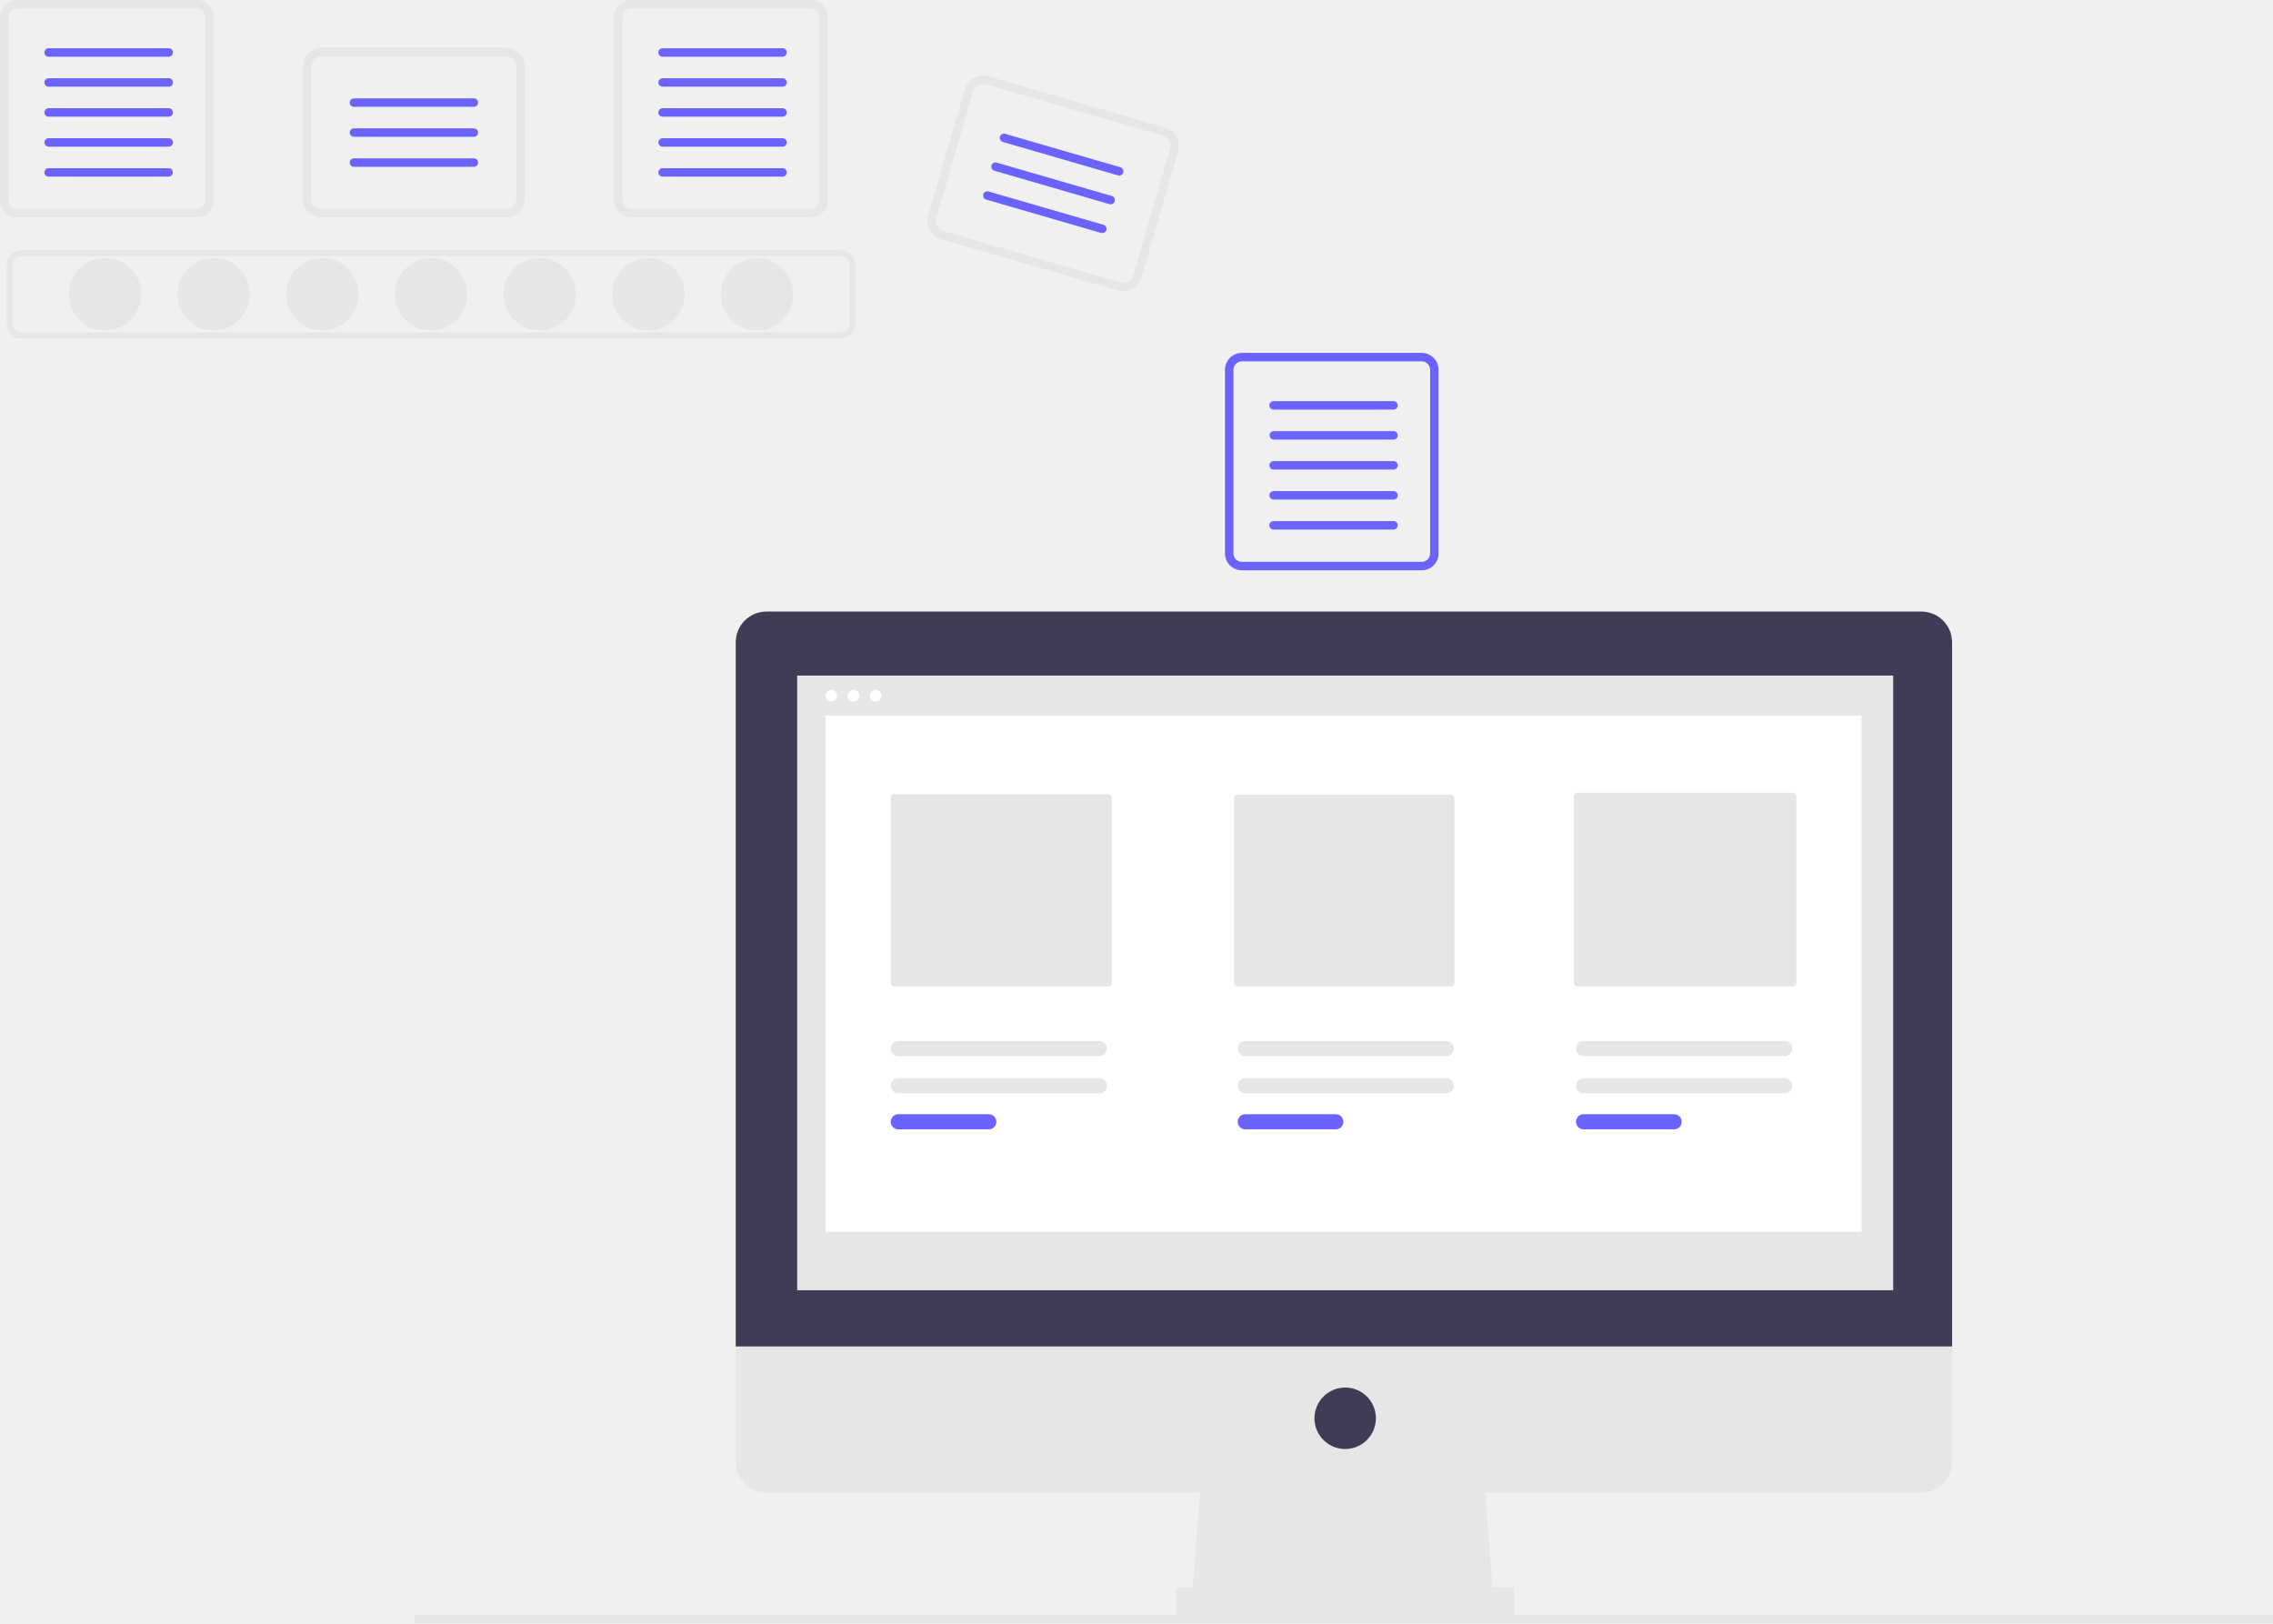
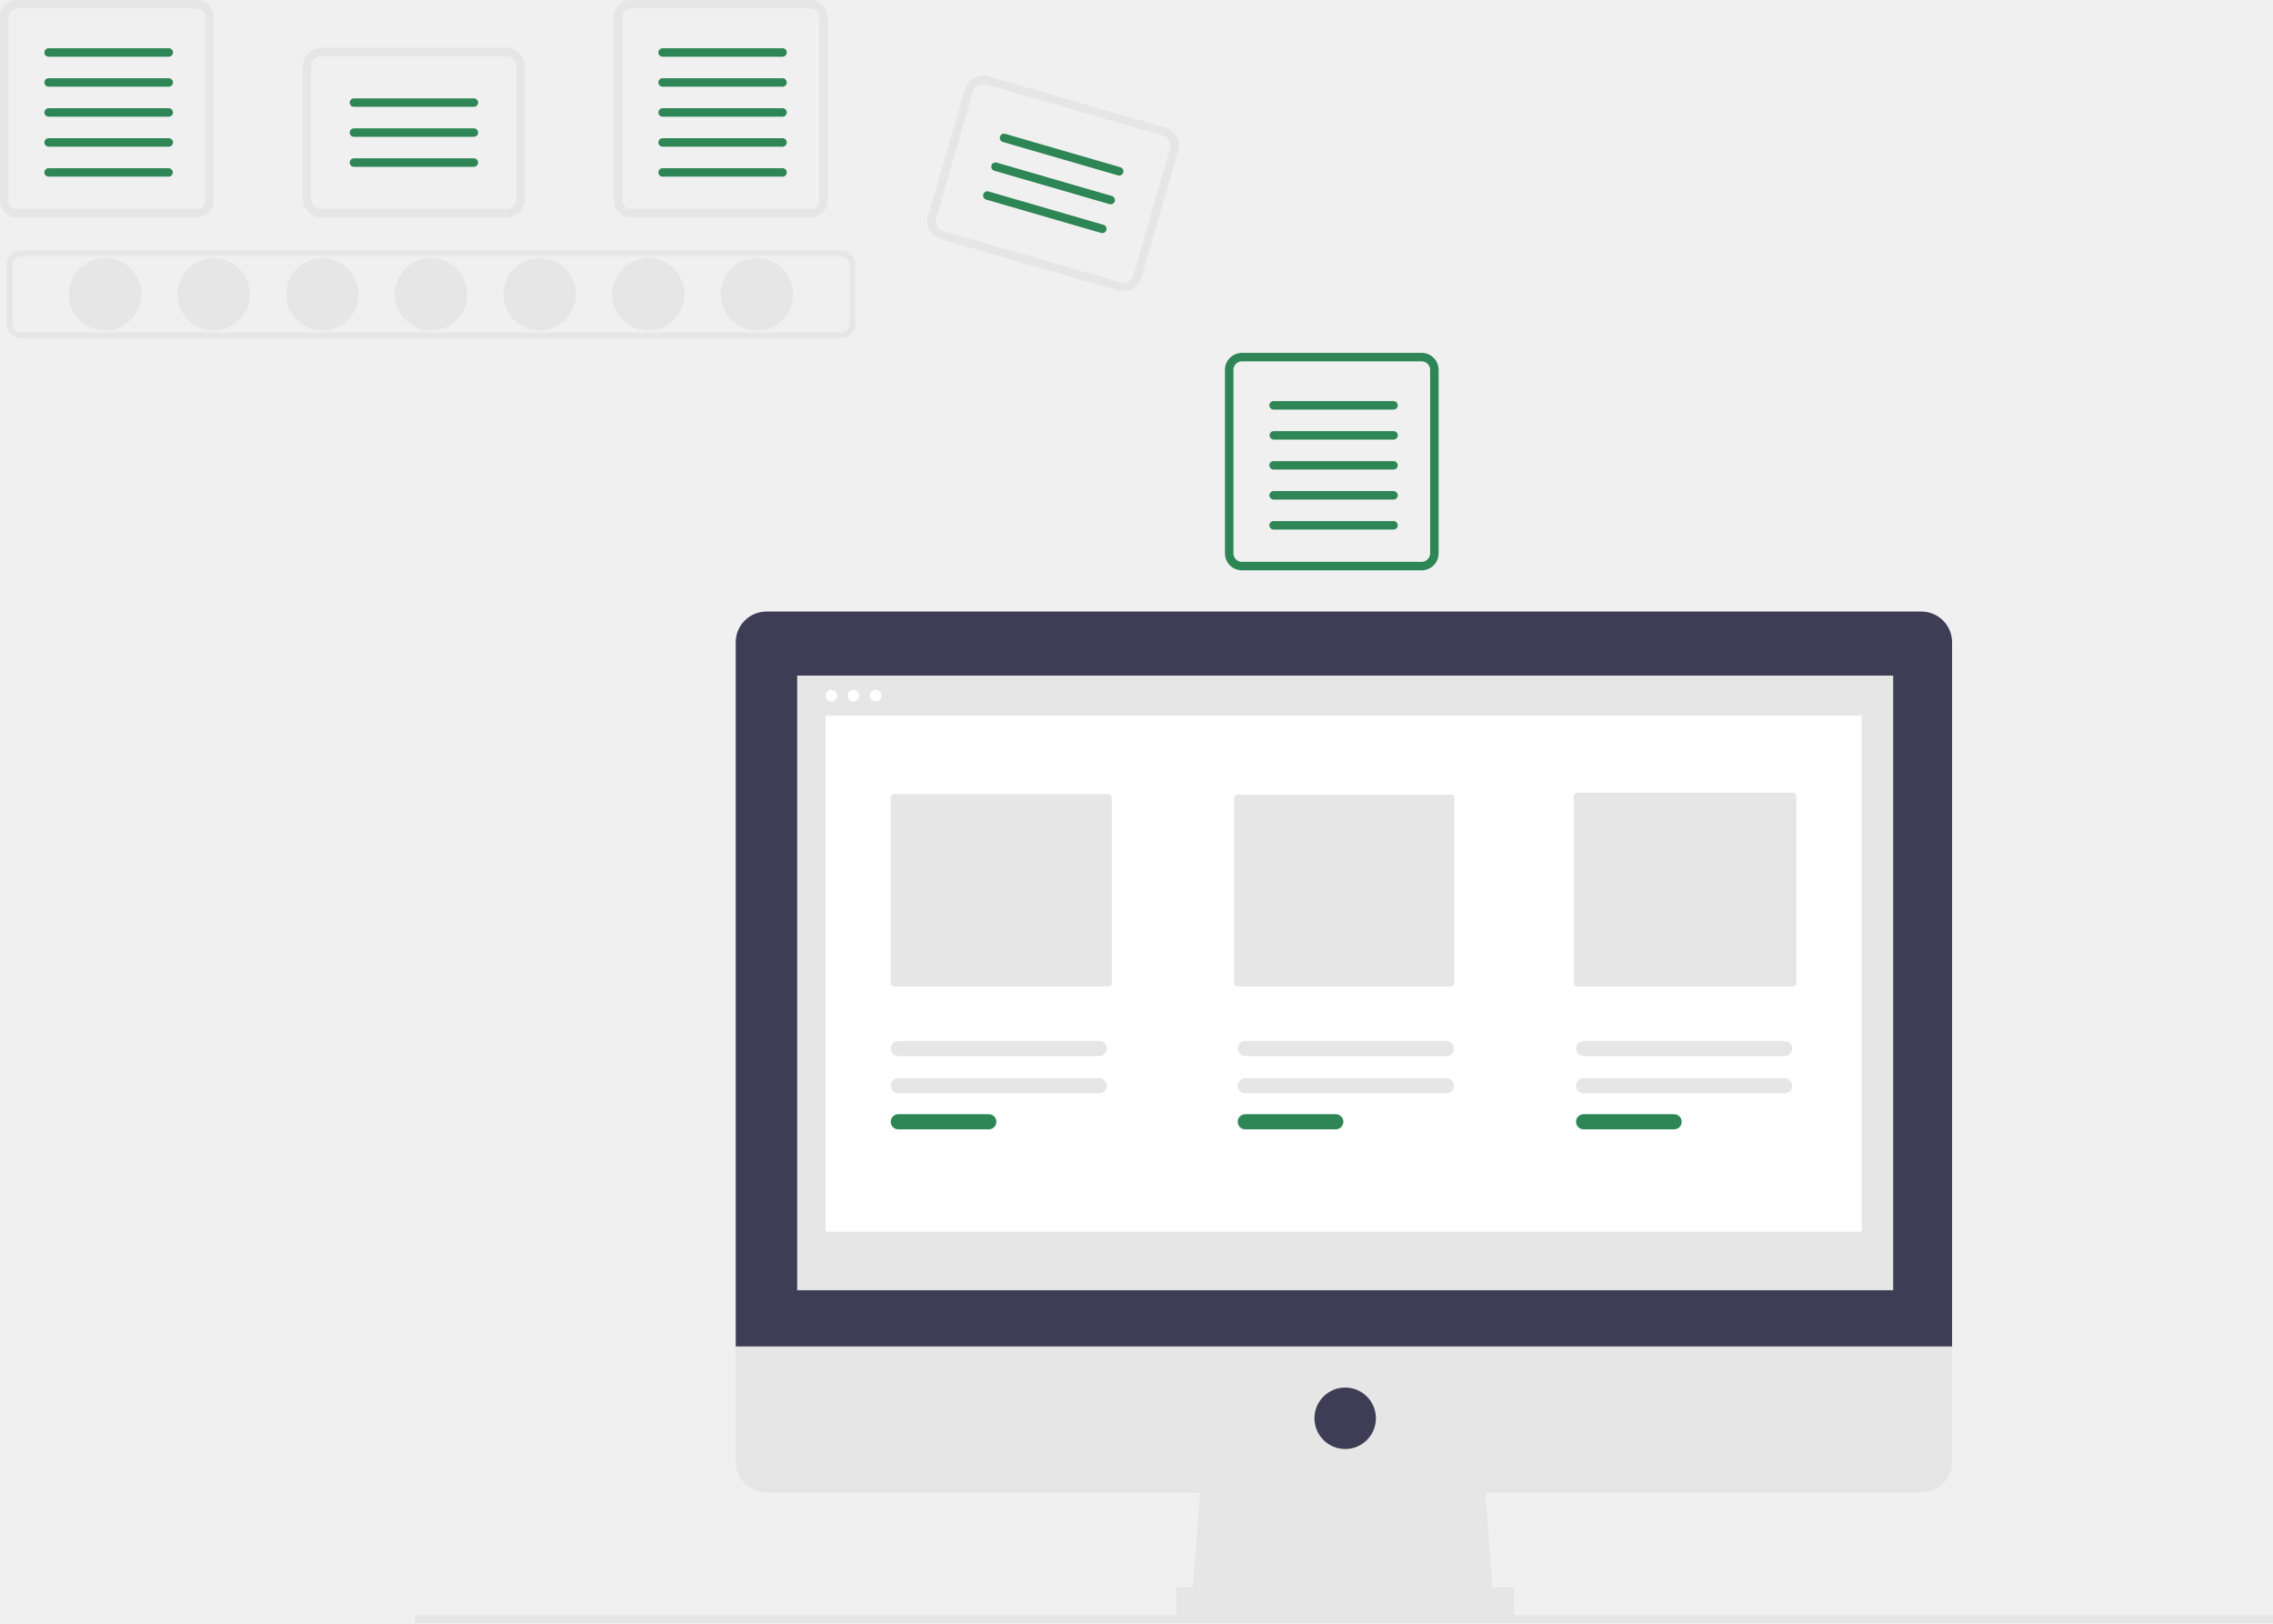
<svg xmlns="http://www.w3.org/2000/svg" width="855.418" height="610.775" viewBox="0 0 855.418 610.775" role="img" artist="Katerina Limpitsouni" source="https://undraw.co/">
  <circle cx="39.536" cy="110.727" r="13.631" fill="#e6e6e6" />
  <circle cx="80.428" cy="110.727" r="13.631" fill="#e6e6e6" />
  <circle cx="121.319" cy="110.727" r="13.631" fill="#e6e6e6" />
  <circle cx="162.211" cy="110.727" r="13.631" fill="#e6e6e6" />
  <circle cx="203.103" cy="110.727" r="13.631" fill="#e6e6e6" />
  <circle cx="243.994" cy="110.727" r="13.631" fill="#e6e6e6" />
  <circle cx="284.886" cy="110.727" r="13.631" fill="#e6e6e6" />
  <path d="M488.674,271.938H180.329a5.553,5.553,0,0,1-5.547-5.547V244.287a5.553,5.553,0,0,1,5.547-5.547H488.674a5.553,5.553,0,0,1,5.547,5.547V266.391A5.553,5.553,0,0,1,488.674,271.938ZM180.329,240.959a3.332,3.332,0,0,0-3.328,3.328V266.391a3.332,3.332,0,0,0,3.328,3.328H488.674a3.332,3.332,0,0,0,3.328-3.328V244.287a3.332,3.332,0,0,0-3.328-3.328Z" transform="translate(-172.2908 -144.6123)" fill="#e6e6e6" />
  <path d="M246.317,147.799a3.191,3.191,0,0,1,3.187,3.187V220.049a3.191,3.191,0,0,1-3.187,3.187h-67.652a3.191,3.191,0,0,1-3.187-3.187V150.986a3.191,3.191,0,0,1,3.187-3.187h67.652m0-3.187h-67.652a6.374,6.374,0,0,0-6.374,6.374V220.049a6.374,6.374,0,0,0,6.374,6.374h67.652a6.374,6.374,0,0,0,6.374-6.374V150.986a6.374,6.374,0,0,0-6.374-6.374Z" transform="translate(-172.2908 -144.6123)" fill="#e6e6e6" />
-   <path d="M235.765,165.953H190.628a1.594,1.594,0,1,1,0-3.187h45.137a1.594,1.594,0,1,1,0,3.187Z" transform="translate(-172.2908 -144.6123)" fill="#6c63ff" />
-   <path d="M235.765,177.238H190.628a1.594,1.594,0,1,1,0-3.187h45.137a1.594,1.594,0,1,1,0,3.187Z" transform="translate(-172.2908 -144.6123)" fill="#6c63ff" />
-   <path d="M235.765,188.521H190.628a1.594,1.594,0,1,1,0-3.187h45.137a1.594,1.594,0,1,1,0,3.187Z" transform="translate(-172.2908 -144.6123)" fill="#6c63ff" />
-   <path d="M235.765,199.806H190.628a1.594,1.594,0,1,1,0-3.187h45.137a1.594,1.594,0,1,1,0,3.187Z" transform="translate(-172.2908 -144.6123)" fill="#6c63ff" />
-   <path d="M235.765,211.091H190.628a1.594,1.594,0,1,1,0-3.187h45.137a1.594,1.594,0,0,1,0,3.187Z" transform="translate(-172.2908 -144.6123)" fill="#6c63ff" />
+   <path d="M235.765,165.953H190.628a1.594,1.594,0,1,1,0-3.187h45.137a1.594,1.594,0,1,1,0,3.187Z" transform="translate(-172.2908 -144.6123)" fill="#2e8555" />
+   <path d="M235.765,177.238H190.628a1.594,1.594,0,1,1,0-3.187h45.137a1.594,1.594,0,1,1,0,3.187Z" transform="translate(-172.2908 -144.6123)" fill="#2e8555" />
+   <path d="M235.765,188.521H190.628a1.594,1.594,0,1,1,0-3.187h45.137a1.594,1.594,0,1,1,0,3.187Z" transform="translate(-172.2908 -144.6123)" fill="#2e8555" />
+   <path d="M235.765,199.806H190.628a1.594,1.594,0,1,1,0-3.187h45.137a1.594,1.594,0,1,1,0,3.187Z" transform="translate(-172.2908 -144.6123)" fill="#2e8555" />
+   <path d="M235.765,211.091H190.628a1.594,1.594,0,1,1,0-3.187h45.137a1.594,1.594,0,0,1,0,3.187Z" transform="translate(-172.2908 -144.6123)" fill="#2e8555" />
  <path d="M477.378,147.799a3.191,3.191,0,0,1,3.187,3.187V220.049a3.191,3.191,0,0,1-3.187,3.187h-67.652a3.191,3.191,0,0,1-3.187-3.187V150.986a3.191,3.191,0,0,1,3.187-3.187h67.652m0-3.187h-67.652a6.374,6.374,0,0,0-6.374,6.374V220.049a6.374,6.374,0,0,0,6.374,6.374h67.652a6.374,6.374,0,0,0,6.374-6.374V150.986a6.374,6.374,0,0,0-6.374-6.374Z" transform="translate(-172.2908 -144.6123)" fill="#e6e6e6" />
-   <path d="M466.826,165.953H421.689a1.594,1.594,0,1,1,0-3.187h45.137a1.594,1.594,0,0,1,0,3.187Z" transform="translate(-172.2908 -144.6123)" fill="#6c63ff" />
-   <path d="M466.826,177.238H421.689a1.594,1.594,0,1,1,0-3.187h45.137a1.594,1.594,0,0,1,0,3.187Z" transform="translate(-172.2908 -144.6123)" fill="#6c63ff" />
-   <path d="M466.826,188.521H421.689a1.594,1.594,0,1,1,0-3.187h45.137a1.594,1.594,0,0,1,0,3.187Z" transform="translate(-172.2908 -144.6123)" fill="#6c63ff" />
-   <path d="M466.826,199.806H421.689a1.594,1.594,0,1,1,0-3.187h45.137a1.594,1.594,0,0,1,0,3.187Z" transform="translate(-172.2908 -144.6123)" fill="#6c63ff" />
-   <path d="M466.826,211.091H421.689a1.594,1.594,0,1,1,0-3.187h45.137a1.594,1.594,0,0,1,0,3.187Z" transform="translate(-172.2908 -144.6123)" fill="#6c63ff" />
-   <path d="M707.317,280.591a3.191,3.191,0,0,1,3.187,3.187v69.063a3.191,3.191,0,0,1-3.187,3.187H639.665a3.191,3.191,0,0,1-3.187-3.187V283.778a3.191,3.191,0,0,1,3.187-3.187h67.652m0-3.187H639.665a6.374,6.374,0,0,0-6.374,6.374v69.063a6.374,6.374,0,0,0,6.374,6.374h67.652a6.374,6.374,0,0,0,6.374-6.374V283.778a6.374,6.374,0,0,0-6.374-6.374Z" transform="translate(-172.2908 -144.6123)" fill="#6c63ff" />
-   <path d="M696.765,298.744H651.628a1.594,1.594,0,1,1,0-3.187h45.137a1.594,1.594,0,0,1,0,3.187Z" transform="translate(-172.2908 -144.6123)" fill="#6c63ff" />
-   <path d="M696.765,310.029H651.628a1.594,1.594,0,0,1,0-3.187h45.137a1.594,1.594,0,0,1,0,3.187Z" transform="translate(-172.2908 -144.6123)" fill="#6c63ff" />
-   <path d="M696.765,321.313H651.628a1.594,1.594,0,1,1,0-3.187h45.137a1.594,1.594,0,0,1,0,3.187Z" transform="translate(-172.2908 -144.6123)" fill="#6c63ff" />
-   <path d="M696.765,332.597H651.628a1.594,1.594,0,1,1,0-3.187h45.137a1.594,1.594,0,0,1,0,3.187Z" transform="translate(-172.2908 -144.6123)" fill="#6c63ff" />
-   <path d="M696.765,343.882H651.628a1.594,1.594,0,1,1,0-3.187h45.137a1.594,1.594,0,0,1,0,3.187Z" transform="translate(-172.2908 -144.6123)" fill="#6c63ff" />
+   <path d="M466.826,165.953H421.689a1.594,1.594,0,1,1,0-3.187h45.137a1.594,1.594,0,0,1,0,3.187Z" transform="translate(-172.2908 -144.6123)" fill="#2e8555" />
+   <path d="M466.826,177.238H421.689a1.594,1.594,0,1,1,0-3.187h45.137a1.594,1.594,0,0,1,0,3.187Z" transform="translate(-172.2908 -144.6123)" fill="#2e8555" />
+   <path d="M466.826,188.521H421.689a1.594,1.594,0,1,1,0-3.187h45.137a1.594,1.594,0,0,1,0,3.187Z" transform="translate(-172.2908 -144.6123)" fill="#2e8555" />
+   <path d="M466.826,199.806H421.689a1.594,1.594,0,1,1,0-3.187h45.137a1.594,1.594,0,0,1,0,3.187Z" transform="translate(-172.2908 -144.6123)" fill="#2e8555" />
+   <path d="M466.826,211.091H421.689a1.594,1.594,0,1,1,0-3.187h45.137a1.594,1.594,0,0,1,0,3.187Z" transform="translate(-172.2908 -144.6123)" fill="#2e8555" />
+   <path d="M707.317,280.591a3.191,3.191,0,0,1,3.187,3.187v69.063a3.191,3.191,0,0,1-3.187,3.187H639.665a3.191,3.191,0,0,1-3.187-3.187V283.778a3.191,3.191,0,0,1,3.187-3.187h67.652m0-3.187H639.665a6.374,6.374,0,0,0-6.374,6.374v69.063a6.374,6.374,0,0,0,6.374,6.374h67.652a6.374,6.374,0,0,0,6.374-6.374V283.778a6.374,6.374,0,0,0-6.374-6.374Z" transform="translate(-172.2908 -144.6123)" fill="#2e8555" />
+   <path d="M696.765,298.744H651.628a1.594,1.594,0,1,1,0-3.187h45.137a1.594,1.594,0,0,1,0,3.187Z" transform="translate(-172.2908 -144.6123)" fill="#2e8555" />
+   <path d="M696.765,310.029H651.628a1.594,1.594,0,0,1,0-3.187h45.137a1.594,1.594,0,0,1,0,3.187Z" transform="translate(-172.2908 -144.6123)" fill="#2e8555" />
+   <path d="M696.765,321.313H651.628a1.594,1.594,0,1,1,0-3.187h45.137a1.594,1.594,0,0,1,0,3.187Z" transform="translate(-172.2908 -144.6123)" fill="#2e8555" />
+   <path d="M696.765,332.597H651.628a1.594,1.594,0,1,1,0-3.187h45.137a1.594,1.594,0,0,1,0,3.187Z" transform="translate(-172.2908 -144.6123)" fill="#2e8555" />
+   <path d="M696.765,343.882H651.628a1.594,1.594,0,1,1,0-3.187h45.137a1.594,1.594,0,0,1,0,3.187Z" transform="translate(-172.2908 -144.6123)" fill="#2e8555" />
  <path d="M362.733,226.423H293.309a7.09,7.09,0,0,1-7.081-7.081V169.665a7.09,7.09,0,0,1,7.081-7.082h69.423a7.09,7.09,0,0,1,7.082,7.082V219.342A7.09,7.09,0,0,1,362.733,226.423ZM293.309,165.77a3.899,3.899,0,0,0-3.894,3.895V219.342a3.899,3.899,0,0,0,3.894,3.894h69.423a3.899,3.899,0,0,0,3.895-3.894V169.665a3.9,3.9,0,0,0-3.895-3.895Z" transform="translate(-172.2908 -144.6123)" fill="#e6e6e6" />
-   <path d="M350.59,184.812H305.453a1.594,1.594,0,0,1,0-3.187H350.59a1.594,1.594,0,1,1,0,3.187Z" transform="translate(-172.2908 -144.6123)" fill="#6c63ff" />
-   <path d="M350.59,196.097H305.453a1.594,1.594,0,0,1,0-3.187H350.59a1.594,1.594,0,1,1,0,3.187Z" transform="translate(-172.2908 -144.6123)" fill="#6c63ff" />
-   <path d="M350.59,207.381H305.453a1.594,1.594,0,0,1,0-3.187H350.59a1.594,1.594,0,1,1,0,3.187Z" transform="translate(-172.2908 -144.6123)" fill="#6c63ff" />
+   <path d="M350.59,184.812H305.453a1.594,1.594,0,0,1,0-3.187H350.59a1.594,1.594,0,1,1,0,3.187Z" transform="translate(-172.2908 -144.6123)" fill="#2e8555" />
+   <path d="M350.59,196.097H305.453a1.594,1.594,0,0,1,0-3.187H350.59a1.594,1.594,0,1,1,0,3.187Z" transform="translate(-172.2908 -144.6123)" fill="#2e8555" />
+   <path d="M350.59,207.381H305.453a1.594,1.594,0,0,1,0-3.187H350.59a1.594,1.594,0,1,1,0,3.187Z" transform="translate(-172.2908 -144.6123)" fill="#2e8555" />
  <path d="M593.091,253.95,526.415,234.614a7.09,7.09,0,0,1-4.829-8.774l13.836-47.711a7.09,7.09,0,0,1,8.774-4.83l66.676,19.336a7.09,7.09,0,0,1,4.829,8.774l-13.836,47.711A7.09,7.09,0,0,1,593.091,253.95Zm-49.783-77.589a3.899,3.899,0,0,0-4.825,2.656L524.647,226.728a3.899,3.899,0,0,0,2.656,4.825l66.676,19.336a3.899,3.899,0,0,0,4.826-2.655l13.836-47.711a3.9,3.9,0,0,0-2.656-4.826Z" transform="translate(-172.2908 -144.6123)" fill="#e6e6e6" />
-   <path d="M593.018,210.604l-43.351-12.572a1.594,1.594,0,0,1,.888-3.061L593.906,207.543a1.594,1.594,0,1,1-.888,3.061Z" transform="translate(-172.2908 -144.6123)" fill="#6c63ff" />
-   <path d="M589.875,221.442,546.524,208.87a1.594,1.594,0,1,1,.888-3.061L590.763,218.381a1.594,1.594,0,0,1-.888,3.061Z" transform="translate(-172.2908 -144.6123)" fill="#6c63ff" />
-   <path d="M586.732,232.28l-43.351-12.572a1.594,1.594,0,0,1,.888-3.061l43.351,12.572a1.594,1.594,0,0,1-.888,3.061Z" transform="translate(-172.2908 -144.6123)" fill="#6c63ff" />
+   <path d="M593.018,210.604l-43.351-12.572a1.594,1.594,0,0,1,.888-3.061L593.906,207.543a1.594,1.594,0,1,1-.888,3.061Z" transform="translate(-172.2908 -144.6123)" fill="#2e8555" />
+   <path d="M589.875,221.442,546.524,208.87a1.594,1.594,0,1,1,.888-3.061L590.763,218.381a1.594,1.594,0,0,1-.888,3.061Z" transform="translate(-172.2908 -144.6123)" fill="#2e8555" />
+   <path d="M586.732,232.28l-43.351-12.572a1.594,1.594,0,0,1,.888-3.061l43.351,12.572a1.594,1.594,0,0,1-.888,3.061Z" transform="translate(-172.2908 -144.6123)" fill="#2e8555" />
  <rect x="156.106" y="607.775" width="699.312" height="3" fill="#e6e6e6" />
  <polygon points="562.14 603.085 448.421 603.085 452.276 552.973 558.285 552.973 562.14 603.085" fill="#e6e6e6" />
  <rect x="442.639" y="597.303" width="127.21" height="11.565" fill="#e6e6e6" />
  <path d="M895.371,374.74H460.735a11.565,11.565,0,0,0-11.565,11.565h0V651.327H906.935V386.305a11.565,11.565,0,0,0-11.565-11.565Z" transform="translate(-172.2908 -144.6123)" fill="#3f3d56" />
  <path d="M449.171,651.327v43.367a11.565,11.565,0,0,0,11.565,11.565H895.371a11.565,11.565,0,0,0,11.565-11.565h0V651.327Z" transform="translate(-172.2908 -144.6123)" fill="#e6e6e6" />
  <rect x="300.009" y="254.221" width="412.47" height="231.292" fill="#e6e6e6" />
  <circle cx="506.244" cy="533.698" r="11.565" fill="#3f3d56" />
  <circle cx="312.87" cy="261.795" r="2.195" fill="#fff" />
  <circle cx="321.2" cy="261.795" r="2.195" fill="#fff" />
  <circle cx="329.531" cy="261.795" r="2.195" fill="#fff" />
  <rect x="310.675" y="269.253" width="389.916" height="194.247" fill="#fff" />
  <path d="M508.885,443.411a1.38,1.38,0,0,0-1.378,1.378v69.676a1.38,1.38,0,0,0,1.378,1.378H589.349a1.38,1.38,0,0,0,1.378-1.378V444.79a1.38,1.38,0,0,0-1.378-1.378Z" transform="translate(-172.2908 -144.6123)" fill="#e6e6e6" />
  <path d="M638.081,443.635a1.38,1.38,0,0,0-1.379,1.378v69.452a1.38,1.38,0,0,0,1.379,1.378h80.208a1.38,1.38,0,0,0,1.378-1.378V445.014a1.38,1.38,0,0,0-1.378-1.378Z" transform="translate(-172.2908 -144.6123)" fill="#e6e6e6" />
  <path d="M765.922,442.907a1.38,1.38,0,0,0-1.378,1.378v70.18a1.38,1.38,0,0,0,1.378,1.378h81.042a1.38,1.38,0,0,0,1.378-1.378V444.286a1.38,1.38,0,0,0-1.378-1.378Z" transform="translate(-172.2908 -144.6123)" fill="#e6e6e6" />
  <path d="M510.356,550.333a2.85,2.85,0,0,0,0,5.7h75.652a2.85,2.85,0,0,0,0-5.7Z" transform="translate(-172.2908 -144.6123)" fill="#e6e6e6" />
-   <path d="M510.356,563.889a2.85,2.85,0,0,0,0,5.7h34.062a2.85,2.85,0,0,0,0-5.7Z" transform="translate(-172.2908 -144.6123)" fill="#6c63ff" />
+   <path d="M510.356,563.889a2.85,2.85,0,0,0,0,5.7h34.062a2.85,2.85,0,0,0,0-5.7Z" transform="translate(-172.2908 -144.6123)" fill="#2e8555" />
  <path d="M640.94,550.333a2.85,2.85,0,0,0,0,5.7h75.652a2.85,2.85,0,0,0,0-5.7Z" transform="translate(-172.2908 -144.6123)" fill="#e6e6e6" />
-   <path d="M640.94,563.889a2.85,2.85,0,0,0,0,5.7h34.062a2.85,2.85,0,0,0,0-5.7Z" transform="translate(-172.2908 -144.6123)" fill="#6c63ff" />
+   <path d="M640.94,563.889a2.85,2.85,0,0,0,0,5.7h34.062a2.85,2.85,0,0,0,0-5.7Z" transform="translate(-172.2908 -144.6123)" fill="#2e8555" />
  <path d="M768.26,550.333a2.85,2.85,0,0,0,0,5.7h75.652a2.85,2.85,0,0,0,0-5.7Z" transform="translate(-172.2908 -144.6123)" fill="#e6e6e6" />
  <path d="M510.356,536.333a2.85,2.85,0,0,0,0,5.7h75.652a2.85,2.85,0,0,0,0-5.7Z" transform="translate(-172.2908 -144.6123)" fill="#e6e6e6" />
  <path d="M640.94,536.333a2.85,2.85,0,0,0,0,5.7h75.652a2.85,2.85,0,0,0,0-5.7Z" transform="translate(-172.2908 -144.6123)" fill="#e6e6e6" />
  <path d="M768.26,536.333a2.85,2.85,0,0,0,0,5.7h75.652a2.85,2.85,0,0,0,0-5.7Z" transform="translate(-172.2908 -144.6123)" fill="#e6e6e6" />
-   <path d="M768.26,563.889a2.85,2.85,0,0,0,0,5.7H802.322a2.85,2.85,0,0,0,0-5.7Z" transform="translate(-172.2908 -144.6123)" fill="#6c63ff" />
+   <path d="M768.26,563.889a2.85,2.85,0,0,0,0,5.7H802.322a2.85,2.85,0,0,0,0-5.7Z" transform="translate(-172.2908 -144.6123)" fill="#2e8555" />
</svg>
